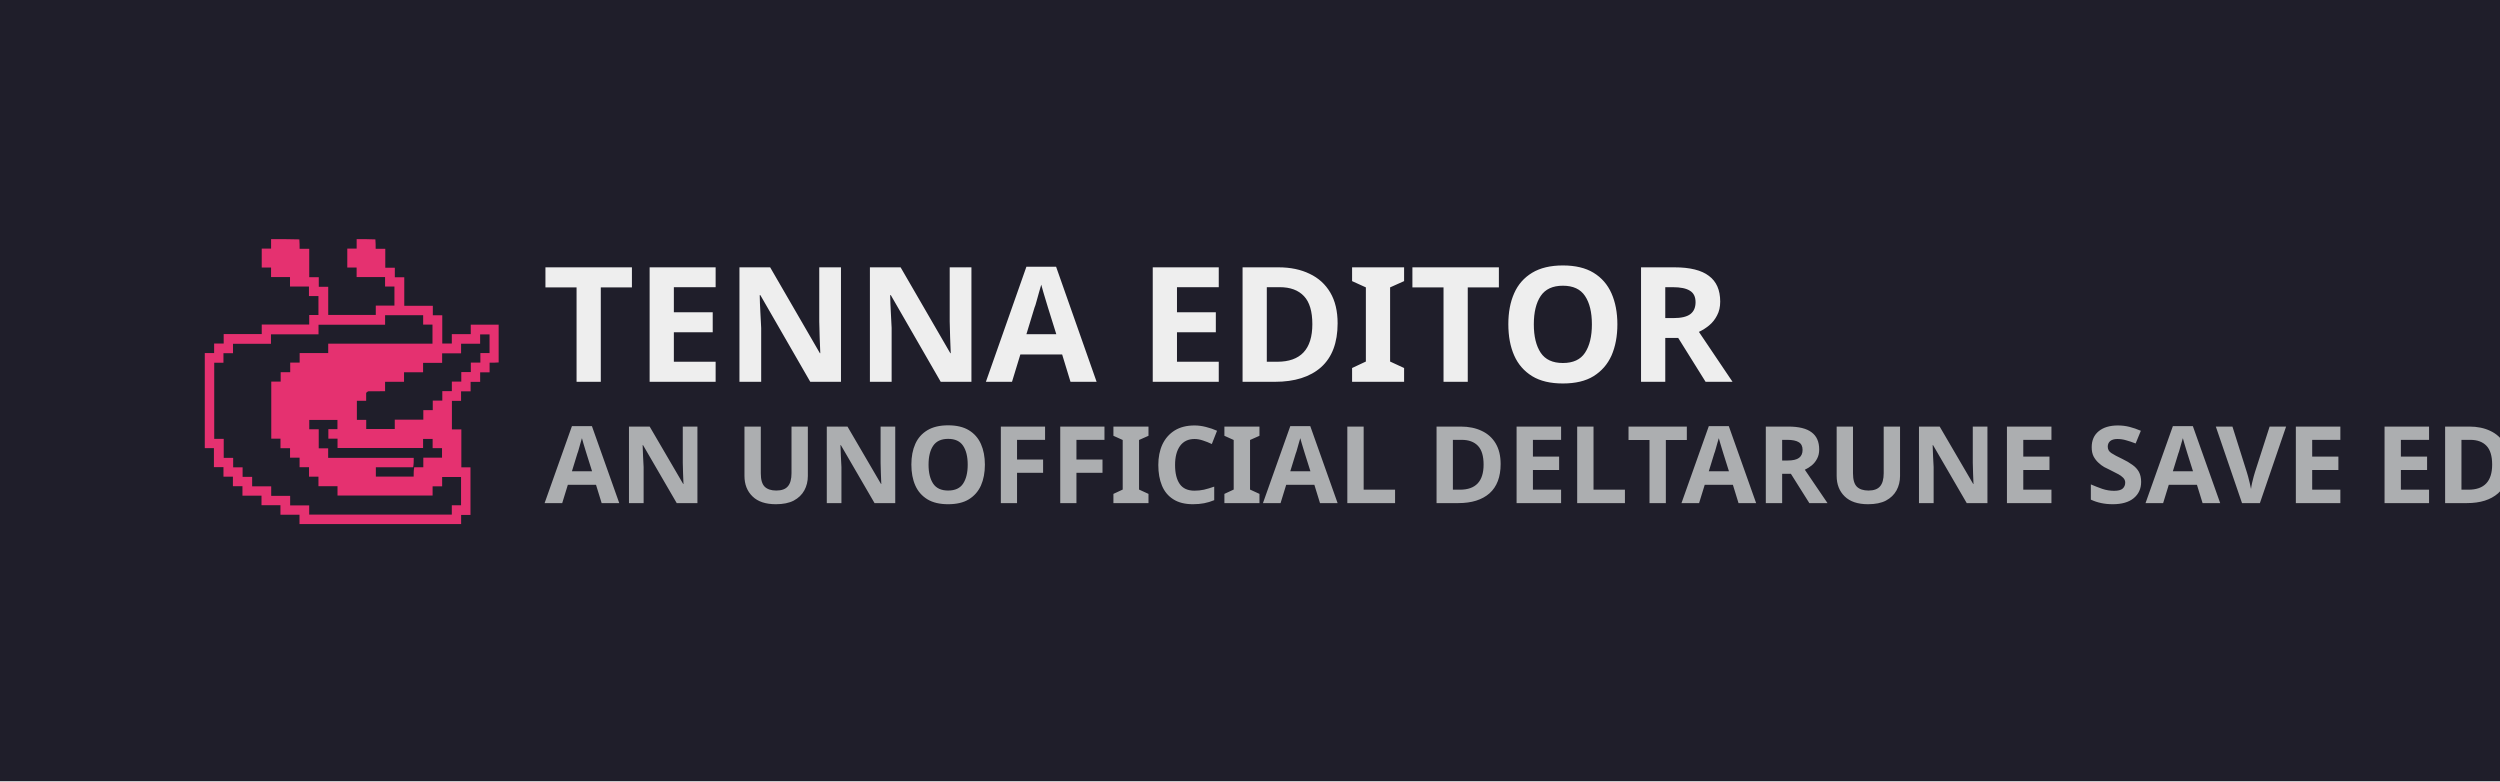
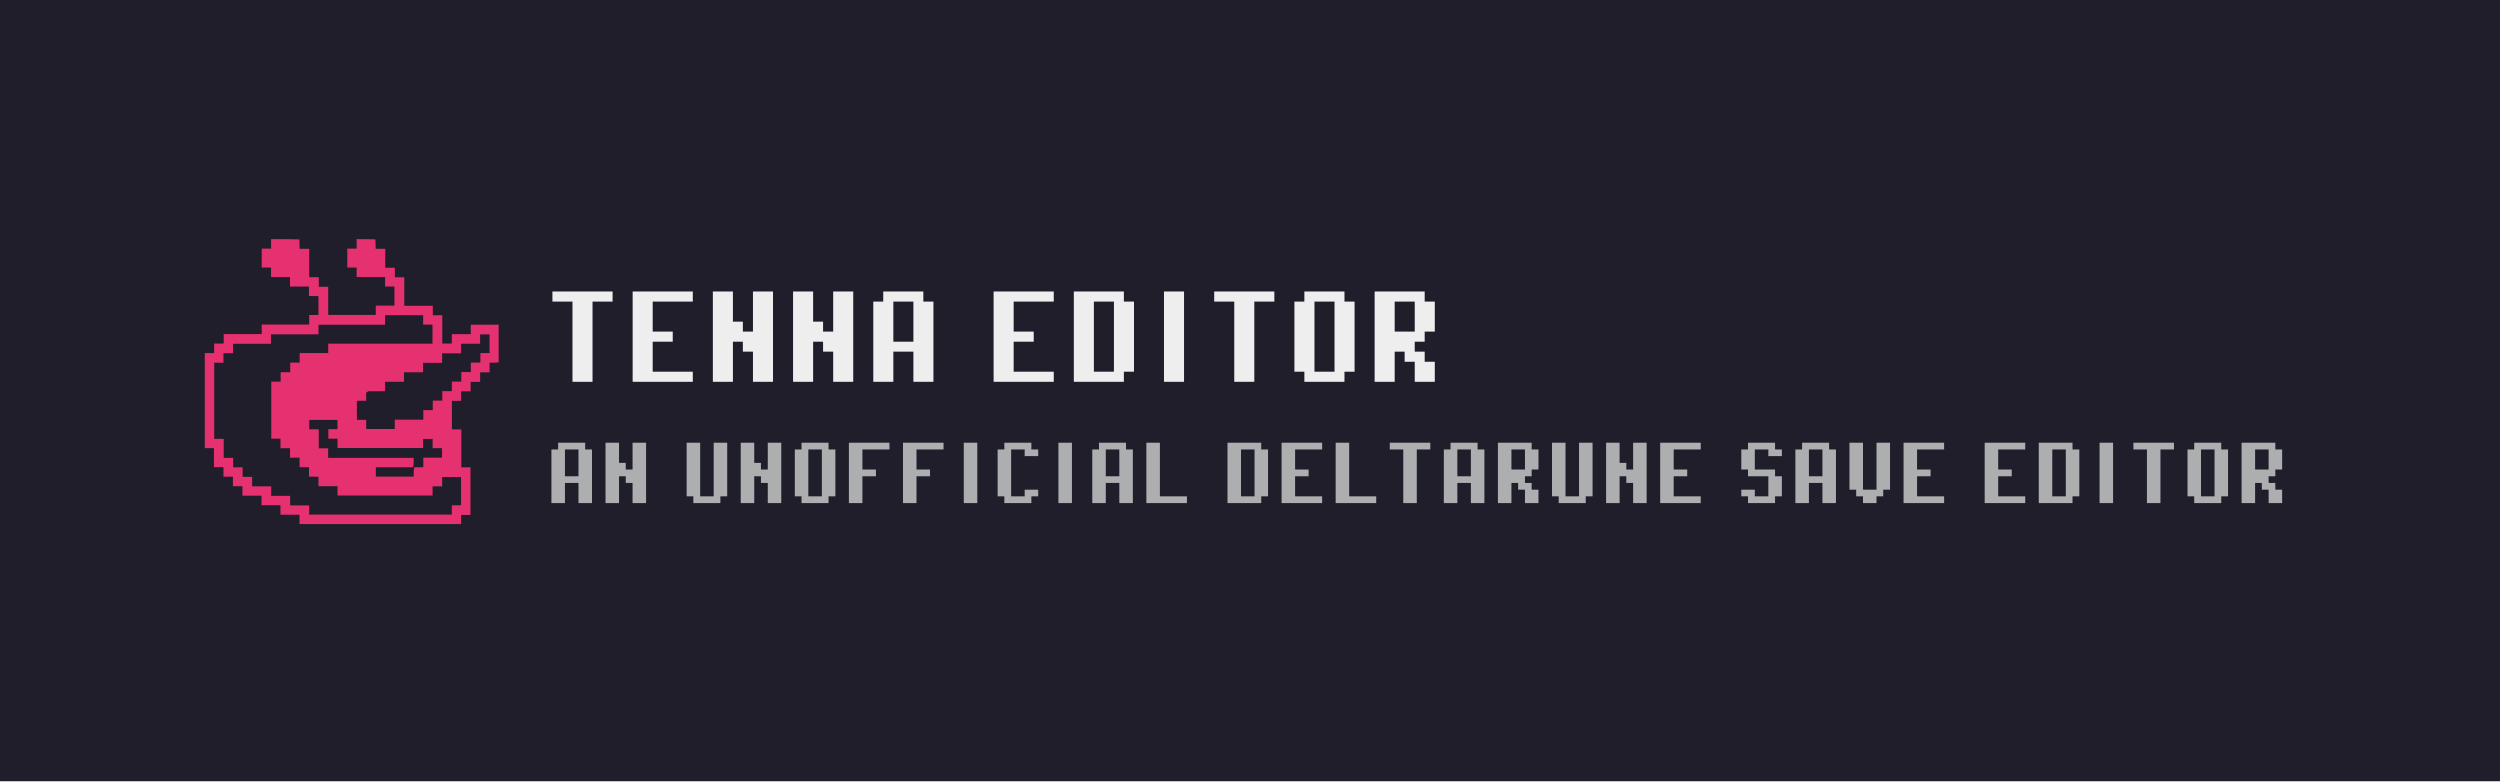
<svg xmlns="http://www.w3.org/2000/svg" width="100%" height="100%" viewBox="0 0 1280 400" version="1.1" xml:space="preserve" style="fill-rule:evenodd;clip-rule:evenodd;stroke-linejoin:round;stroke-miterlimit:2;">
  <g id="Artboard1" transform="matrix(1,0,0,0.5,0,0)">
    <rect x="0" y="0" width="1280" height="800" style="fill:rgb(31,30,42);" />
    <g transform="matrix(6.84503,0,0,13.6901,-1776.89,-1685.97)">
-       <g transform="matrix(12,0,0,12,367.653,151.711)">
-             </g>
-       <text x="300.153px" y="151.711px" style="font-family:'PixelOperator-Bold', 'Pixel Operator';font-weight:700;font-size:12px;fill:rgb(238,238,238);">TENNA EDITOR</text>
+       <g transform="matrix(12,0,0,12,300.153,151.711)">
+         <path d="M0.063,-0.563L0.438,-0.563L0.438,-0.5L0.313,-0.5L0.313,-0L0.188,-0L0.188,-0.5L0.063,-0.5L0.063,-0.563Z" style="fill:rgb(238,238,238);fill-rule:nonzero;" />
+       </g>
+       <g transform="matrix(12,0,0,12,306.153,151.711)">
+         <path d="M0.063,-0.563L0.438,-0.563L0.438,-0.5L0.188,-0.5L0.188,-0.313L0.313,-0.313L0.313,-0.25L0.188,-0.25L0.188,-0.063L0.438,-0.063L0.438,-0L0.063,-0L0.063,-0.563Z" style="fill:rgb(238,238,238);fill-rule:nonzero;" />
+       </g>
+       <g transform="matrix(12,0,0,12,312.153,151.711)">
+         <path d="M0.063,-0.563L0.188,-0.563L0.188,-0.375L0.25,-0.375L0.25,-0.313L0.313,-0.313L0.313,-0.563L0.438,-0.563L0.438,-0L0.313,-0L0.313,-0.188L0.25,-0.188L0.25,-0.25L0.188,-0.25L0.188,-0L0.063,-0L0.063,-0.563Z" style="fill:rgb(238,238,238);fill-rule:nonzero;" />
+       </g>
+       <g transform="matrix(12,0,0,12,318.153,151.711)">
+         <path d="M0.063,-0.563L0.188,-0.563L0.188,-0.375L0.25,-0.375L0.25,-0.313L0.313,-0.313L0.313,-0.563L0.438,-0.563L0.438,-0L0.313,-0L0.313,-0.188L0.25,-0.188L0.25,-0.25L0.188,-0.25L0.188,-0L0.063,-0L0.063,-0.563Z" style="fill:rgb(238,238,238);fill-rule:nonzero;" />
+       </g>
+       <g transform="matrix(12,0,0,12,324.153,151.711)">
+         <path d="M0.125,-0.563L0.375,-0.563L0.375,-0.5L0.438,-0.5L0.438,-0L0.313,-0L0.313,-0.188L0.188,-0.188L0.188,-0L0.063,-0L0.063,-0.5L0.125,-0.5L0.125,-0.563ZM0.313,-0.5L0.188,-0.5L0.188,-0.25L0.313,-0.25L0.313,-0.5Z" style="fill:rgb(238,238,238);fill-rule:nonzero;" />
+       </g>
+       <g transform="matrix(12,0,0,12,333.153,151.711)">
+         <path d="M0.063,-0.563L0.438,-0.563L0.438,-0.5L0.188,-0.5L0.188,-0.313L0.313,-0.313L0.313,-0.25L0.188,-0.25L0.188,-0.063L0.438,-0.063L0.438,-0L0.063,-0L0.063,-0.563Z" style="fill:rgb(238,238,238);fill-rule:nonzero;" />
+       </g>
+       <g transform="matrix(12,0,0,12,339.153,151.711)">
+         <path d="M0.063,-0.563L0.375,-0.563L0.375,-0.5L0.438,-0.5L0.438,-0.063L0.375,-0.063L0.375,-0L0.063,-0L0.063,-0.563ZM0.313,-0.5L0.188,-0.5L0.188,-0.063L0.313,-0.063L0.313,-0.5Z" style="fill:rgb(238,238,238);fill-rule:nonzero;" />
+       </g>
+       <g transform="matrix(12,0,0,12,345.153,151.711)">
+         <rect x="0.125" y="-0.563" width="0.125" height="0.563" style="fill:rgb(238,238,238);fill-rule:nonzero;" />
+       </g>
+       <g transform="matrix(12,0,0,12,349.653,151.711)">
+         <path d="M0.063,-0.563L0.438,-0.563L0.438,-0.5L0.313,-0.5L0.313,-0L0.188,-0L0.188,-0.5L0.063,-0.5L0.063,-0.563Z" style="fill:rgb(238,238,238);fill-rule:nonzero;" />
+       </g>
+       <g transform="matrix(12,0,0,12,355.653,151.711)">
+         <path d="M0.125,-0.563L0.375,-0.563L0.375,-0.5L0.438,-0.5L0.438,-0.063L0.375,-0.063L0.375,-0L0.125,-0L0.125,-0.063L0.063,-0.063L0.063,-0.5L0.125,-0.5L0.125,-0.563ZM0.313,-0.5L0.188,-0.5L0.188,-0.063L0.313,-0.063L0.313,-0.5Z" style="fill:rgb(238,238,238);fill-rule:nonzero;" />
+       </g>
+       <g transform="matrix(12,0,0,12,361.653,151.711)">
+         <path d="M0.313,-0.5L0.188,-0.5L0.188,-0.313L0.313,-0.313L0.313,-0.5ZM0.063,-0.563L0.375,-0.563L0.375,-0.5L0.438,-0.5L0.438,-0.313L0.375,-0.313L0.375,-0.25L0.313,-0.25L0.313,-0.188L0.375,-0.188L0.375,-0.125L0.438,-0.125L0.438,-0L0.313,-0L0.313,-0.125L0.25,-0.125L0.25,-0.188L0.188,-0.188L0.188,-0L0.063,-0L0.063,-0.563Z" style="fill:rgb(238,238,238);fill-rule:nonzero;" />
+       </g>
    </g>
    <g transform="matrix(0.304209,0,0,0.608417,177.432,400)">
      <g transform="matrix(1,0,0,1,-256,-256)">
        <clipPath id="_clip1">
          <rect x="0" y="0" width="512" height="512" />
        </clipPath>
        <g clip-path="url(#_clip1)">
          <path d="M129,1C144.688,1 160.375,1 176.531,1.467C177,6.864 177,11.793 177,17.252L193.194,17.252L193.194,65.138L209.259,65.138L209.259,81.204L225.147,81.204L225.147,128.598L305.207,128.598L305.207,112.849L336.593,112.849L336.593,80.786L320.84,80.786L320.84,64.897L272.954,64.897L272.954,48.831L257.239,48.831L257.239,16.944L273,16.944L273,1C283.354,1 293.708,1 304.531,1.467C305,6.864 305,11.793 305,17.252L321.195,17.252L321.195,49.14L337.262,49.14L337.262,65.207L353.151,65.207L353.151,113.27L401.214,113.27L401.214,129.16L417.103,129.16L417.103,176.705L433.17,176.705L433.17,160.887L465.058,160.887L465.058,145L513,145C513,166.021 513,187.042 512.533,208.531C507.137,209 502.209,209 496.752,209L496.752,225.192L480.864,225.192L480.864,241.257L464.799,241.257L464.799,257.145L448.734,257.145L448.734,273.21L433.346,273.21L433.346,321.272L449.211,321.272L449.211,385.153L464.596,385.153L464.596,465.21L448.846,465.21L448.846,480.609L176.816,480.609L176.816,464.874L144.753,464.874L144.753,448.811L112.867,448.811L112.867,432.748L80.803,432.748L80.803,416.86L64.739,416.86L64.739,400.795L48.851,400.795L48.851,384.73L32.788,384.73L32.788,352.843L17.4,352.843L17.4,192.798L33.146,192.798L33.146,176.734L49.211,176.734L49.211,160.849L113.27,160.849L113.27,144.792L193.149,144.792L193.149,128.729L208.711,128.729L208.711,96.844L192.721,96.844L192.721,80.782L160.836,80.782L160.836,64.893L128.95,64.893L128.95,48.829L113.24,48.829L113.24,16.943L129,16.943L129,1M369.88,384.985L385.203,384.985L385.203,368.863L416.694,368.863L416.694,352.813L400.875,352.813L400.875,337.302L384.821,337.302L384.821,352.616L240.833,352.616L240.833,336.895L225.38,336.895L225.38,320.842L240.681,320.842L240.681,305.368L193.249,305.368L193.249,321.073L209.183,321.073L209.183,353.118L225.057,353.118L225.057,369.138L369.082,369.138C369.082,374.78 369.082,379.917 368.134,385.009L305.322,385.009L305.322,400.659L368.94,400.659C368.94,395.185 368.94,390.049 369.88,384.985M350.5,129L320.885,129L320.885,145.051L208.834,145.051L208.834,161.282L128.782,161.282L128.782,177.161L64.898,177.161L64.898,193.046L48.834,193.046L48.834,209.11L33.29,209.11L33.29,337.159L49.279,337.159L49.279,369.218L65.165,369.218L65.165,385.108L81.052,385.108L81.052,401.173L97.117,401.173L97.117,417.059L129.18,417.059L129.18,433.122L161.065,433.122L161.065,449.184L193.128,449.184L193.128,464.709L433.159,464.709L433.159,448.897L448.707,448.897L448.707,401.352L416.894,401.352L416.894,417.049L400.83,417.049L400.83,432.594L240.787,432.594L240.787,416.844L208.723,416.844L208.723,400.783L192.836,400.783L192.836,384.893L176.949,384.893L176.949,368.828L160.885,368.828L160.885,352.941L144.82,352.941L144.82,336.876L129.299,336.876L129.299,240.823L145.12,240.823L145.12,224.936L161.185,224.936L161.185,208.871L177.073,208.871L177.073,192.81L225.133,192.81L225.133,176.935L400.643,176.935L400.643,144.884L384.94,144.884L384.94,129L350.5,129M289.004,259.727L289.004,273.102L273.38,273.102L273.38,305.162L289.105,305.162L289.105,320.62L337.162,320.62L337.162,304.899L385.218,304.899L385.218,288.839L401.104,288.839L401.104,272.776L417.167,272.776L417.167,256.89L433.229,256.89L433.229,240.828L449.115,240.828L449.115,224.765L465.178,224.765L465.178,208.879L481.24,208.879L481.24,192.816L496.667,192.816L496.667,161.393L480.813,161.393L480.813,177.128L448.753,177.128L448.753,193.187L416.87,193.187L416.87,209.247L384.81,209.247L384.81,225.131L352.749,225.131L352.749,241.191L320.866,241.191L320.866,257C311.35,257 302.372,256.921 293.399,257.08C291.931,257.106 290.482,258.183 289.004,259.727Z" style="fill:rgb(229,49,112);fill-rule:nonzero;" />
        </g>
      </g>
    </g>
    <g transform="matrix(4.61525,0,0,9.15213,-1297.27,-1731.42)">
-       <g transform="matrix(12,0,0,12,535.001,245.471)">
-             </g>
-       <text x="341.501px" y="245.471px" style="font-family:'PixelOperator-Bold', 'Pixel Operator';font-weight:700;font-size:12px;fill:rgb(172,174,176);">AN UNOFFICIAL DELTARUNE SAVE EDITOR</text>
+       <g transform="matrix(12,0,0,12,341.501,245.471)">
+         <path d="M0.125,-0.563L0.375,-0.563L0.375,-0.5L0.438,-0.5L0.438,-0L0.313,-0L0.313,-0.188L0.188,-0.188L0.188,-0L0.063,-0L0.063,-0.5L0.125,-0.5L0.125,-0.563ZM0.313,-0.5L0.188,-0.5L0.188,-0.25L0.313,-0.25L0.313,-0.5Z" style="fill:rgb(172,174,176);fill-rule:nonzero;" />
+       </g>
+       <g transform="matrix(12,0,0,12,347.501,245.471)">
+         <path d="M0.063,-0.563L0.188,-0.563L0.188,-0.375L0.25,-0.375L0.25,-0.313L0.313,-0.313L0.313,-0.563L0.438,-0.563L0.438,-0L0.313,-0L0.313,-0.188L0.25,-0.188L0.25,-0.25L0.188,-0.25L0.188,-0L0.063,-0L0.063,-0.563Z" style="fill:rgb(172,174,176);fill-rule:nonzero;" />
+       </g>
+       <g transform="matrix(12,0,0,12,356.501,245.471)">
+         <path d="M0.063,-0.563L0.188,-0.563L0.188,-0.063L0.313,-0.063L0.313,-0.563L0.438,-0.563L0.438,-0.063L0.375,-0.063L0.375,-0L0.125,-0L0.125,-0.063L0.063,-0.063L0.063,-0.563Z" style="fill:rgb(172,174,176);fill-rule:nonzero;" />
+       </g>
+       <g transform="matrix(12,0,0,12,362.501,245.471)">
+         <path d="M0.063,-0.563L0.188,-0.563L0.188,-0.375L0.25,-0.375L0.25,-0.313L0.313,-0.313L0.313,-0.563L0.438,-0.563L0.438,-0L0.313,-0L0.313,-0.188L0.25,-0.188L0.25,-0.25L0.188,-0.25L0.188,-0L0.063,-0L0.063,-0.563Z" style="fill:rgb(172,174,176);fill-rule:nonzero;" />
+       </g>
+       <g transform="matrix(12,0,0,12,368.501,245.471)">
+         <path d="M0.125,-0.563L0.375,-0.563L0.375,-0.5L0.438,-0.5L0.438,-0.063L0.375,-0.063L0.375,-0L0.125,-0L0.125,-0.063L0.063,-0.063L0.063,-0.5L0.125,-0.5L0.125,-0.563ZM0.313,-0.5L0.188,-0.5L0.188,-0.063L0.313,-0.063L0.313,-0.5Z" style="fill:rgb(172,174,176);fill-rule:nonzero;" />
+       </g>
+       <g transform="matrix(12,0,0,12,374.501,245.471)">
+         <path d="M0.063,-0.563L0.438,-0.563L0.438,-0.5L0.188,-0.5L0.188,-0.313L0.313,-0.313L0.313,-0.25L0.188,-0.25L0.188,-0L0.063,-0L0.063,-0.563Z" style="fill:rgb(172,174,176);fill-rule:nonzero;" />
+       </g>
+       <g transform="matrix(12,0,0,12,380.501,245.471)">
+         <path d="M0.063,-0.563L0.438,-0.563L0.438,-0.5L0.188,-0.5L0.188,-0.313L0.313,-0.313L0.313,-0.25L0.188,-0.25L0.188,-0L0.063,-0L0.063,-0.563Z" style="fill:rgb(172,174,176);fill-rule:nonzero;" />
+       </g>
+       <g transform="matrix(12,0,0,12,386.501,245.471)">
+         <rect x="0.125" y="-0.563" width="0.125" height="0.563" style="fill:rgb(172,174,176);fill-rule:nonzero;" />
+       </g>
+       <g transform="matrix(12,0,0,12,391.001,245.471)">
+         <path d="M0.125,-0.563L0.375,-0.563L0.375,-0.5L0.438,-0.5L0.438,-0.438L0.313,-0.438L0.313,-0.5L0.188,-0.5L0.188,-0.063L0.313,-0.063L0.313,-0.125L0.438,-0.125L0.438,-0.063L0.375,-0.063L0.375,-0L0.125,-0L0.125,-0.063L0.063,-0.063L0.063,-0.5L0.125,-0.5L0.125,-0.563Z" style="fill:rgb(172,174,176);fill-rule:nonzero;" />
+       </g>
+       <g transform="matrix(12,0,0,12,397.001,245.471)">
+         <rect x="0.125" y="-0.563" width="0.125" height="0.563" style="fill:rgb(172,174,176);fill-rule:nonzero;" />
+       </g>
+       <g transform="matrix(12,0,0,12,401.501,245.471)">
+         <path d="M0.125,-0.563L0.375,-0.563L0.375,-0.5L0.438,-0.5L0.438,-0L0.313,-0L0.313,-0.188L0.188,-0.188L0.188,-0L0.063,-0L0.063,-0.5L0.125,-0.5L0.125,-0.563ZM0.313,-0.5L0.188,-0.5L0.188,-0.25L0.313,-0.25L0.313,-0.5Z" style="fill:rgb(172,174,176);fill-rule:nonzero;" />
+       </g>
+       <g transform="matrix(12,0,0,12,407.501,245.471)">
+         <path d="M0.063,-0.563L0.188,-0.563L0.188,-0.063L0.438,-0.063L0.438,-0L0.063,-0L0.063,-0.563Z" style="fill:rgb(172,174,176);fill-rule:nonzero;" />
+       </g>
+       <g transform="matrix(12,0,0,12,416.501,245.471)">
+         <path d="M0.063,-0.563L0.375,-0.563L0.375,-0.5L0.438,-0.5L0.438,-0.063L0.375,-0.063L0.375,-0L0.063,-0L0.063,-0.563ZM0.313,-0.5L0.188,-0.5L0.188,-0.063L0.313,-0.063L0.313,-0.5Z" style="fill:rgb(172,174,176);fill-rule:nonzero;" />
+       </g>
+       <g transform="matrix(12,0,0,12,422.501,245.471)">
+         <path d="M0.063,-0.563L0.438,-0.563L0.438,-0.5L0.188,-0.5L0.188,-0.313L0.313,-0.313L0.313,-0.25L0.188,-0.25L0.188,-0.063L0.438,-0.063L0.438,-0L0.063,-0L0.063,-0.563Z" style="fill:rgb(172,174,176);fill-rule:nonzero;" />
+       </g>
+       <g transform="matrix(12,0,0,12,428.501,245.471)">
+         <path d="M0.063,-0.563L0.188,-0.563L0.188,-0.063L0.438,-0.063L0.438,-0L0.063,-0L0.063,-0.563Z" style="fill:rgb(172,174,176);fill-rule:nonzero;" />
+       </g>
+       <g transform="matrix(12,0,0,12,434.501,245.471)">
+         <path d="M0.063,-0.563L0.438,-0.563L0.438,-0.5L0.313,-0.5L0.313,-0L0.188,-0L0.188,-0.5L0.063,-0.5L0.063,-0.563Z" style="fill:rgb(172,174,176);fill-rule:nonzero;" />
+       </g>
+       <g transform="matrix(12,0,0,12,440.501,245.471)">
+         <path d="M0.125,-0.563L0.375,-0.563L0.375,-0.5L0.438,-0.5L0.438,-0L0.313,-0L0.313,-0.188L0.188,-0.188L0.188,-0L0.063,-0L0.063,-0.5L0.125,-0.5L0.125,-0.563ZM0.313,-0.5L0.188,-0.5L0.188,-0.25L0.313,-0.25L0.313,-0.5Z" style="fill:rgb(172,174,176);fill-rule:nonzero;" />
+       </g>
+       <g transform="matrix(12,0,0,12,446.501,245.471)">
+         <path d="M0.313,-0.5L0.188,-0.5L0.188,-0.313L0.313,-0.313L0.313,-0.5ZM0.063,-0.563L0.375,-0.563L0.375,-0.5L0.438,-0.5L0.438,-0.313L0.375,-0.313L0.375,-0.25L0.313,-0.25L0.313,-0.188L0.375,-0.188L0.375,-0.125L0.438,-0.125L0.438,-0L0.313,-0L0.313,-0.125L0.25,-0.125L0.25,-0.188L0.188,-0.188L0.188,-0L0.063,-0L0.063,-0.563Z" style="fill:rgb(172,174,176);fill-rule:nonzero;" />
+       </g>
+       <g transform="matrix(12,0,0,12,452.501,245.471)">
+         <path d="M0.063,-0.563L0.188,-0.563L0.188,-0.063L0.313,-0.063L0.313,-0.563L0.438,-0.563L0.438,-0.063L0.375,-0.063L0.375,-0L0.125,-0L0.125,-0.063L0.063,-0.063L0.063,-0.563Z" style="fill:rgb(172,174,176);fill-rule:nonzero;" />
+       </g>
+       <g transform="matrix(12,0,0,12,458.501,245.471)">
+         <path d="M0.063,-0.563L0.188,-0.563L0.188,-0.375L0.25,-0.375L0.25,-0.313L0.313,-0.313L0.313,-0.563L0.438,-0.563L0.438,-0L0.313,-0L0.313,-0.188L0.25,-0.188L0.25,-0.25L0.188,-0.25L0.188,-0L0.063,-0L0.063,-0.563Z" style="fill:rgb(172,174,176);fill-rule:nonzero;" />
+       </g>
+       <g transform="matrix(12,0,0,12,464.501,245.471)">
+         <path d="M0.063,-0.563L0.438,-0.563L0.438,-0.5L0.188,-0.5L0.188,-0.313L0.313,-0.313L0.313,-0.25L0.188,-0.25L0.188,-0.063L0.438,-0.063L0.438,-0L0.063,-0L0.063,-0.563Z" style="fill:rgb(172,174,176);fill-rule:nonzero;" />
+       </g>
+       <g transform="matrix(12,0,0,12,473.501,245.471)">
+         <path d="M0.125,-0.563L0.375,-0.563L0.375,-0.5L0.438,-0.5L0.438,-0.438L0.313,-0.438L0.313,-0.5L0.188,-0.5L0.188,-0.313L0.375,-0.313L0.375,-0.25L0.438,-0.25L0.438,-0.063L0.375,-0.063L0.375,-0L0.125,-0L0.125,-0.063L0.063,-0.063L0.063,-0.125L0.188,-0.125L0.188,-0.063L0.313,-0.063L0.313,-0.25L0.125,-0.25L0.125,-0.313L0.063,-0.313L0.063,-0.5L0.125,-0.5L0.125,-0.563Z" style="fill:rgb(172,174,176);fill-rule:nonzero;" />
+       </g>
+       <g transform="matrix(12,0,0,12,479.501,245.471)">
+         <path d="M0.125,-0.563L0.375,-0.563L0.375,-0.5L0.438,-0.5L0.438,-0L0.313,-0L0.313,-0.188L0.188,-0.188L0.188,-0L0.063,-0L0.063,-0.5L0.125,-0.5L0.125,-0.563ZM0.313,-0.5L0.188,-0.5L0.188,-0.25L0.313,-0.25L0.313,-0.5Z" style="fill:rgb(172,174,176);fill-rule:nonzero;" />
+       </g>
+       <g transform="matrix(12,0,0,12,485.501,245.471)">
+         <path d="M0.063,-0.563L0.188,-0.563L0.188,-0.125L0.313,-0.125L0.313,-0.563L0.438,-0.563L0.438,-0.125L0.375,-0.125L0.375,-0.063L0.313,-0.063L0.313,-0L0.188,-0L0.188,-0.063L0.125,-0.063L0.125,-0.125L0.063,-0.125L0.063,-0.563Z" style="fill:rgb(172,174,176);fill-rule:nonzero;" />
+       </g>
+       <g transform="matrix(12,0,0,12,491.501,245.471)">
+         <path d="M0.063,-0.563L0.438,-0.563L0.438,-0.5L0.188,-0.5L0.188,-0.313L0.313,-0.313L0.313,-0.25L0.188,-0.25L0.188,-0.063L0.438,-0.063L0.438,-0L0.063,-0L0.063,-0.563Z" style="fill:rgb(172,174,176);fill-rule:nonzero;" />
+       </g>
+       <g transform="matrix(12,0,0,12,500.501,245.471)">
+         <path d="M0.063,-0.563L0.438,-0.563L0.438,-0.5L0.188,-0.5L0.188,-0.313L0.313,-0.313L0.313,-0.25L0.188,-0.25L0.188,-0.063L0.438,-0.063L0.438,-0L0.063,-0L0.063,-0.563Z" style="fill:rgb(172,174,176);fill-rule:nonzero;" />
+       </g>
+       <g transform="matrix(12,0,0,12,506.501,245.471)">
+         <path d="M0.063,-0.563L0.375,-0.563L0.375,-0.5L0.438,-0.5L0.438,-0.063L0.375,-0.063L0.375,-0L0.063,-0L0.063,-0.563ZM0.313,-0.5L0.188,-0.5L0.188,-0.063L0.313,-0.063L0.313,-0.5Z" style="fill:rgb(172,174,176);fill-rule:nonzero;" />
+       </g>
+       <g transform="matrix(12,0,0,12,512.501,245.471)">
+         <rect x="0.125" y="-0.563" width="0.125" height="0.563" style="fill:rgb(172,174,176);fill-rule:nonzero;" />
+       </g>
+       <g transform="matrix(12,0,0,12,517.001,245.471)">
+         <path d="M0.063,-0.563L0.438,-0.563L0.438,-0.5L0.313,-0.5L0.313,-0L0.188,-0L0.188,-0.5L0.063,-0.5L0.063,-0.563Z" style="fill:rgb(172,174,176);fill-rule:nonzero;" />
+       </g>
+       <g transform="matrix(12,0,0,12,523.001,245.471)">
+         <path d="M0.125,-0.563L0.375,-0.563L0.375,-0.5L0.438,-0.5L0.438,-0.063L0.375,-0.063L0.375,-0L0.125,-0L0.125,-0.063L0.063,-0.063L0.063,-0.5L0.125,-0.5L0.125,-0.563ZM0.313,-0.5L0.188,-0.5L0.188,-0.063L0.313,-0.063L0.313,-0.5Z" style="fill:rgb(172,174,176);fill-rule:nonzero;" />
+       </g>
+       <g transform="matrix(12,0,0,12,529.001,245.471)">
+         <path d="M0.313,-0.5L0.188,-0.5L0.188,-0.313L0.313,-0.313L0.313,-0.5ZM0.063,-0.563L0.375,-0.563L0.375,-0.5L0.438,-0.5L0.438,-0.313L0.375,-0.313L0.375,-0.25L0.313,-0.25L0.313,-0.188L0.375,-0.188L0.375,-0.125L0.438,-0.125L0.438,-0L0.313,-0L0.313,-0.125L0.25,-0.125L0.25,-0.188L0.188,-0.188L0.188,-0L0.063,-0L0.063,-0.563Z" style="fill:rgb(172,174,176);fill-rule:nonzero;" />
+       </g>
    </g>
  </g>
</svg>
